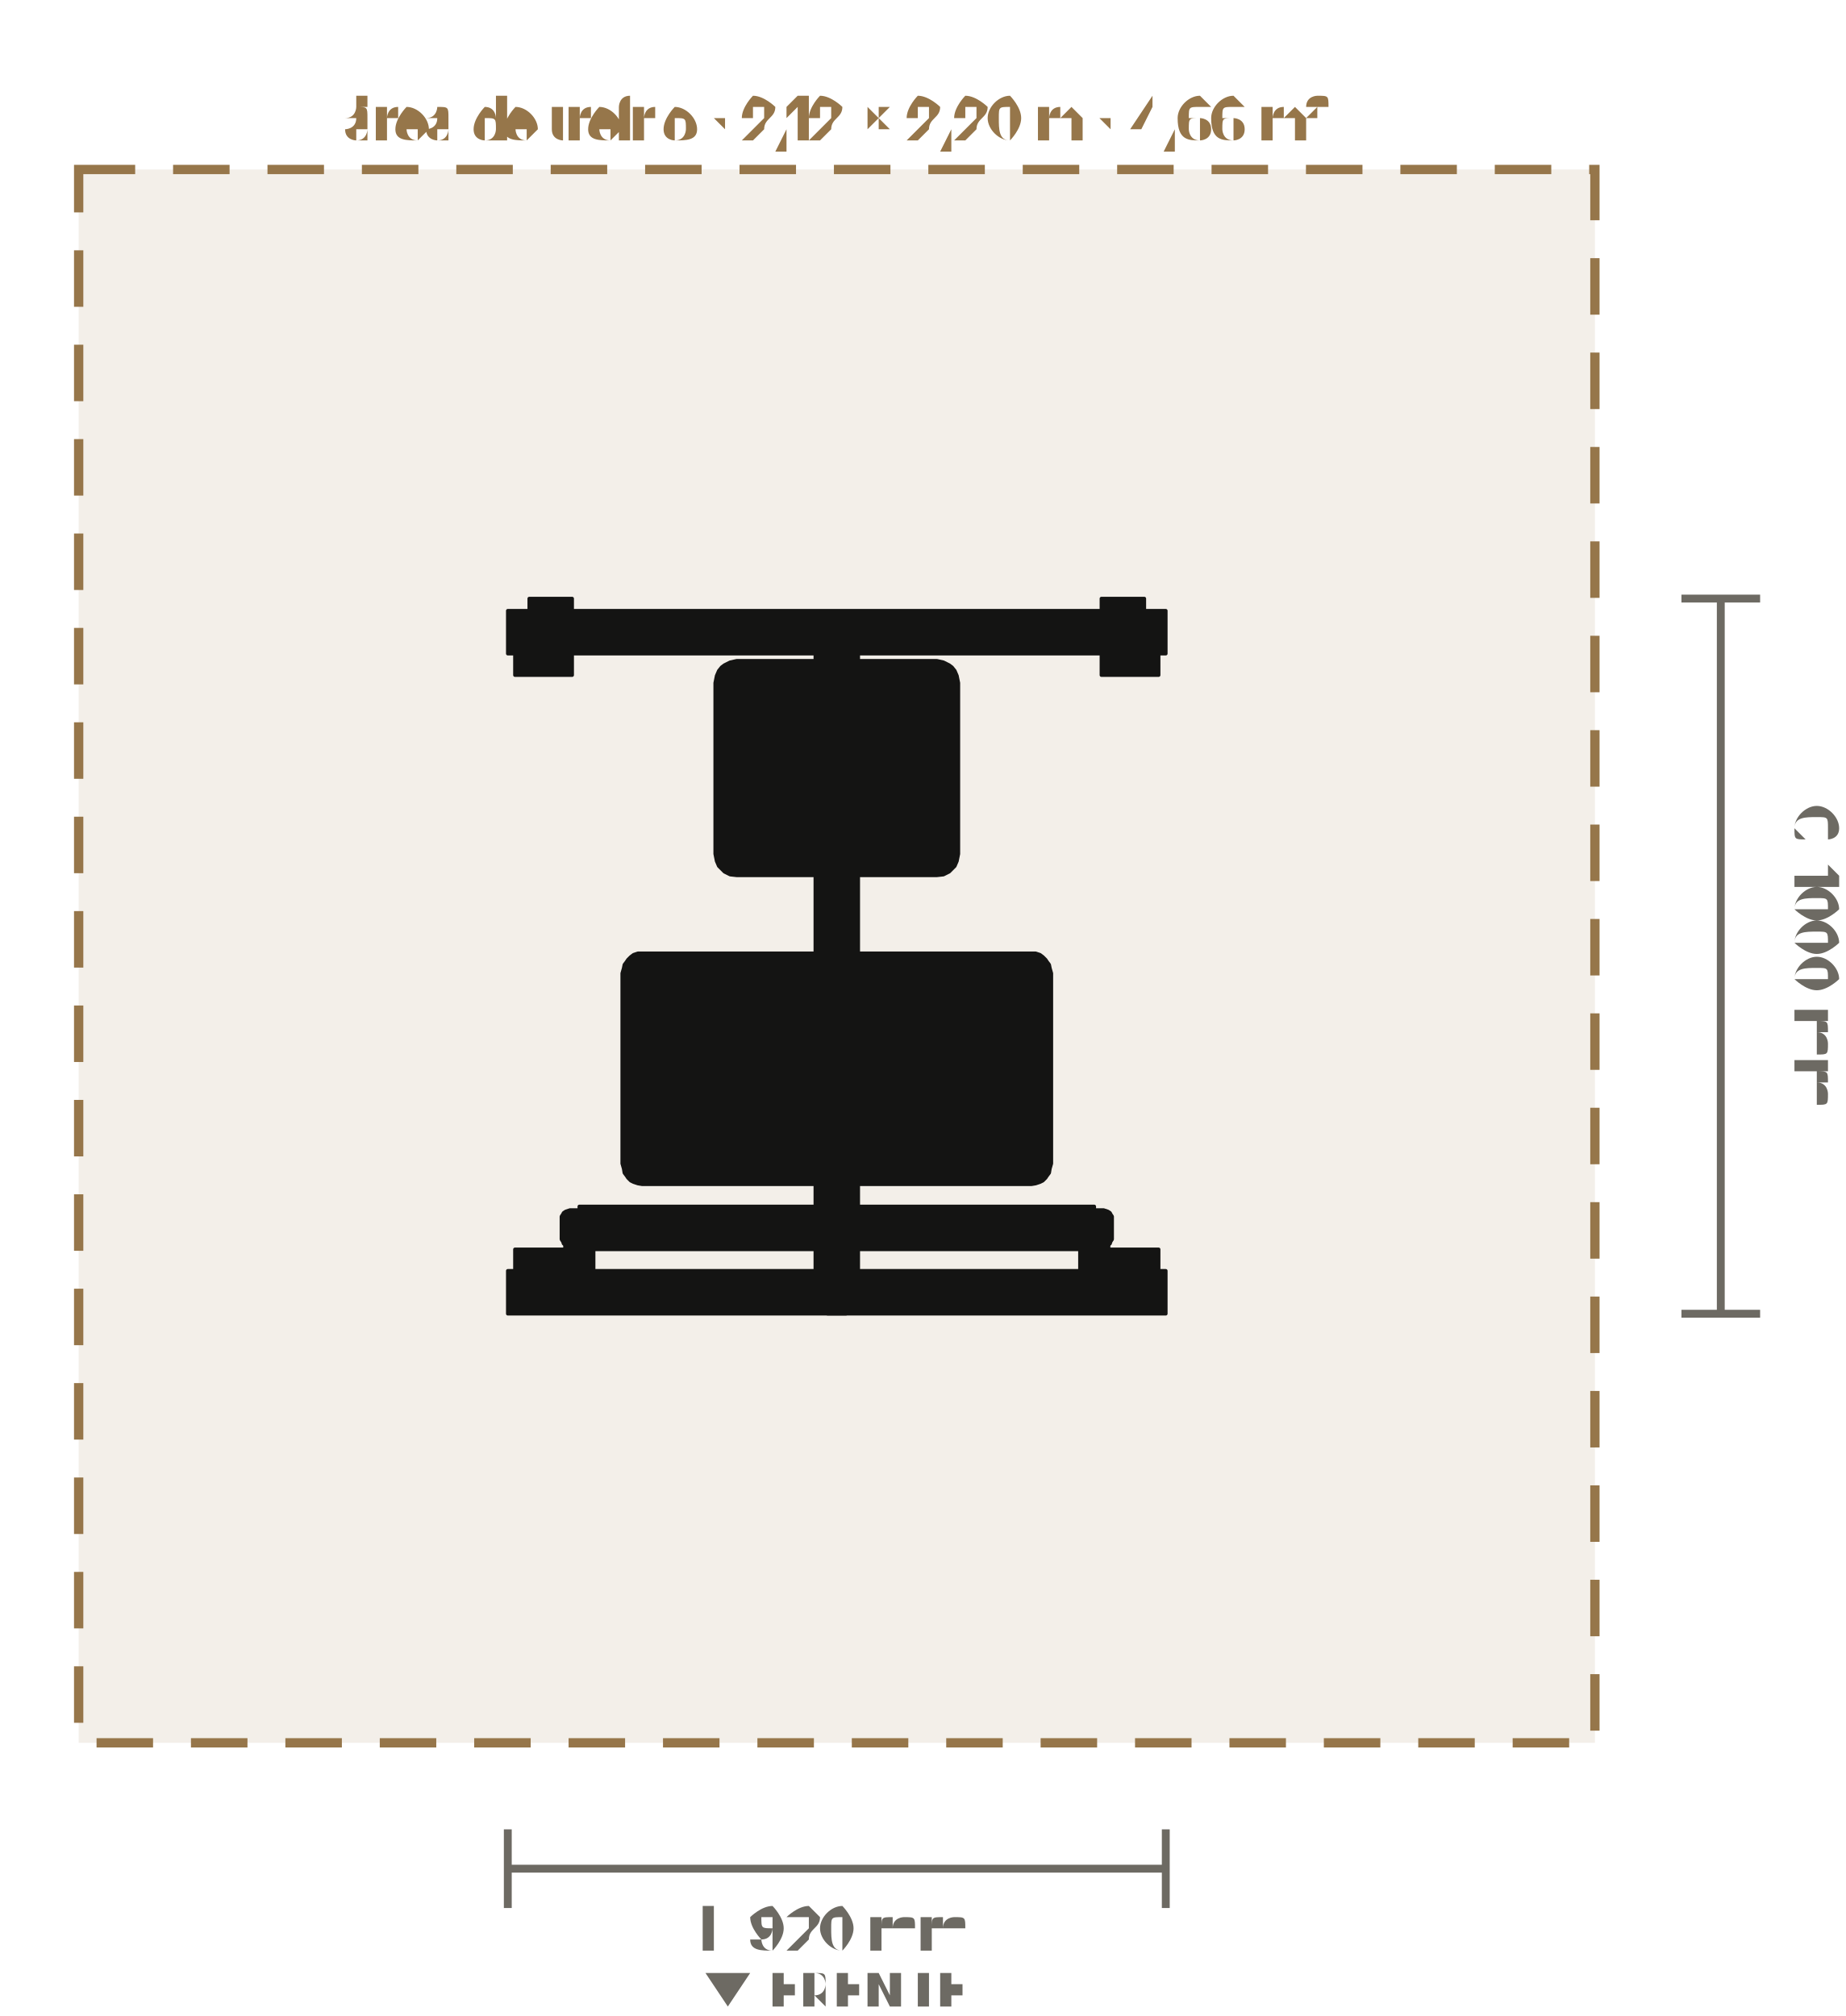
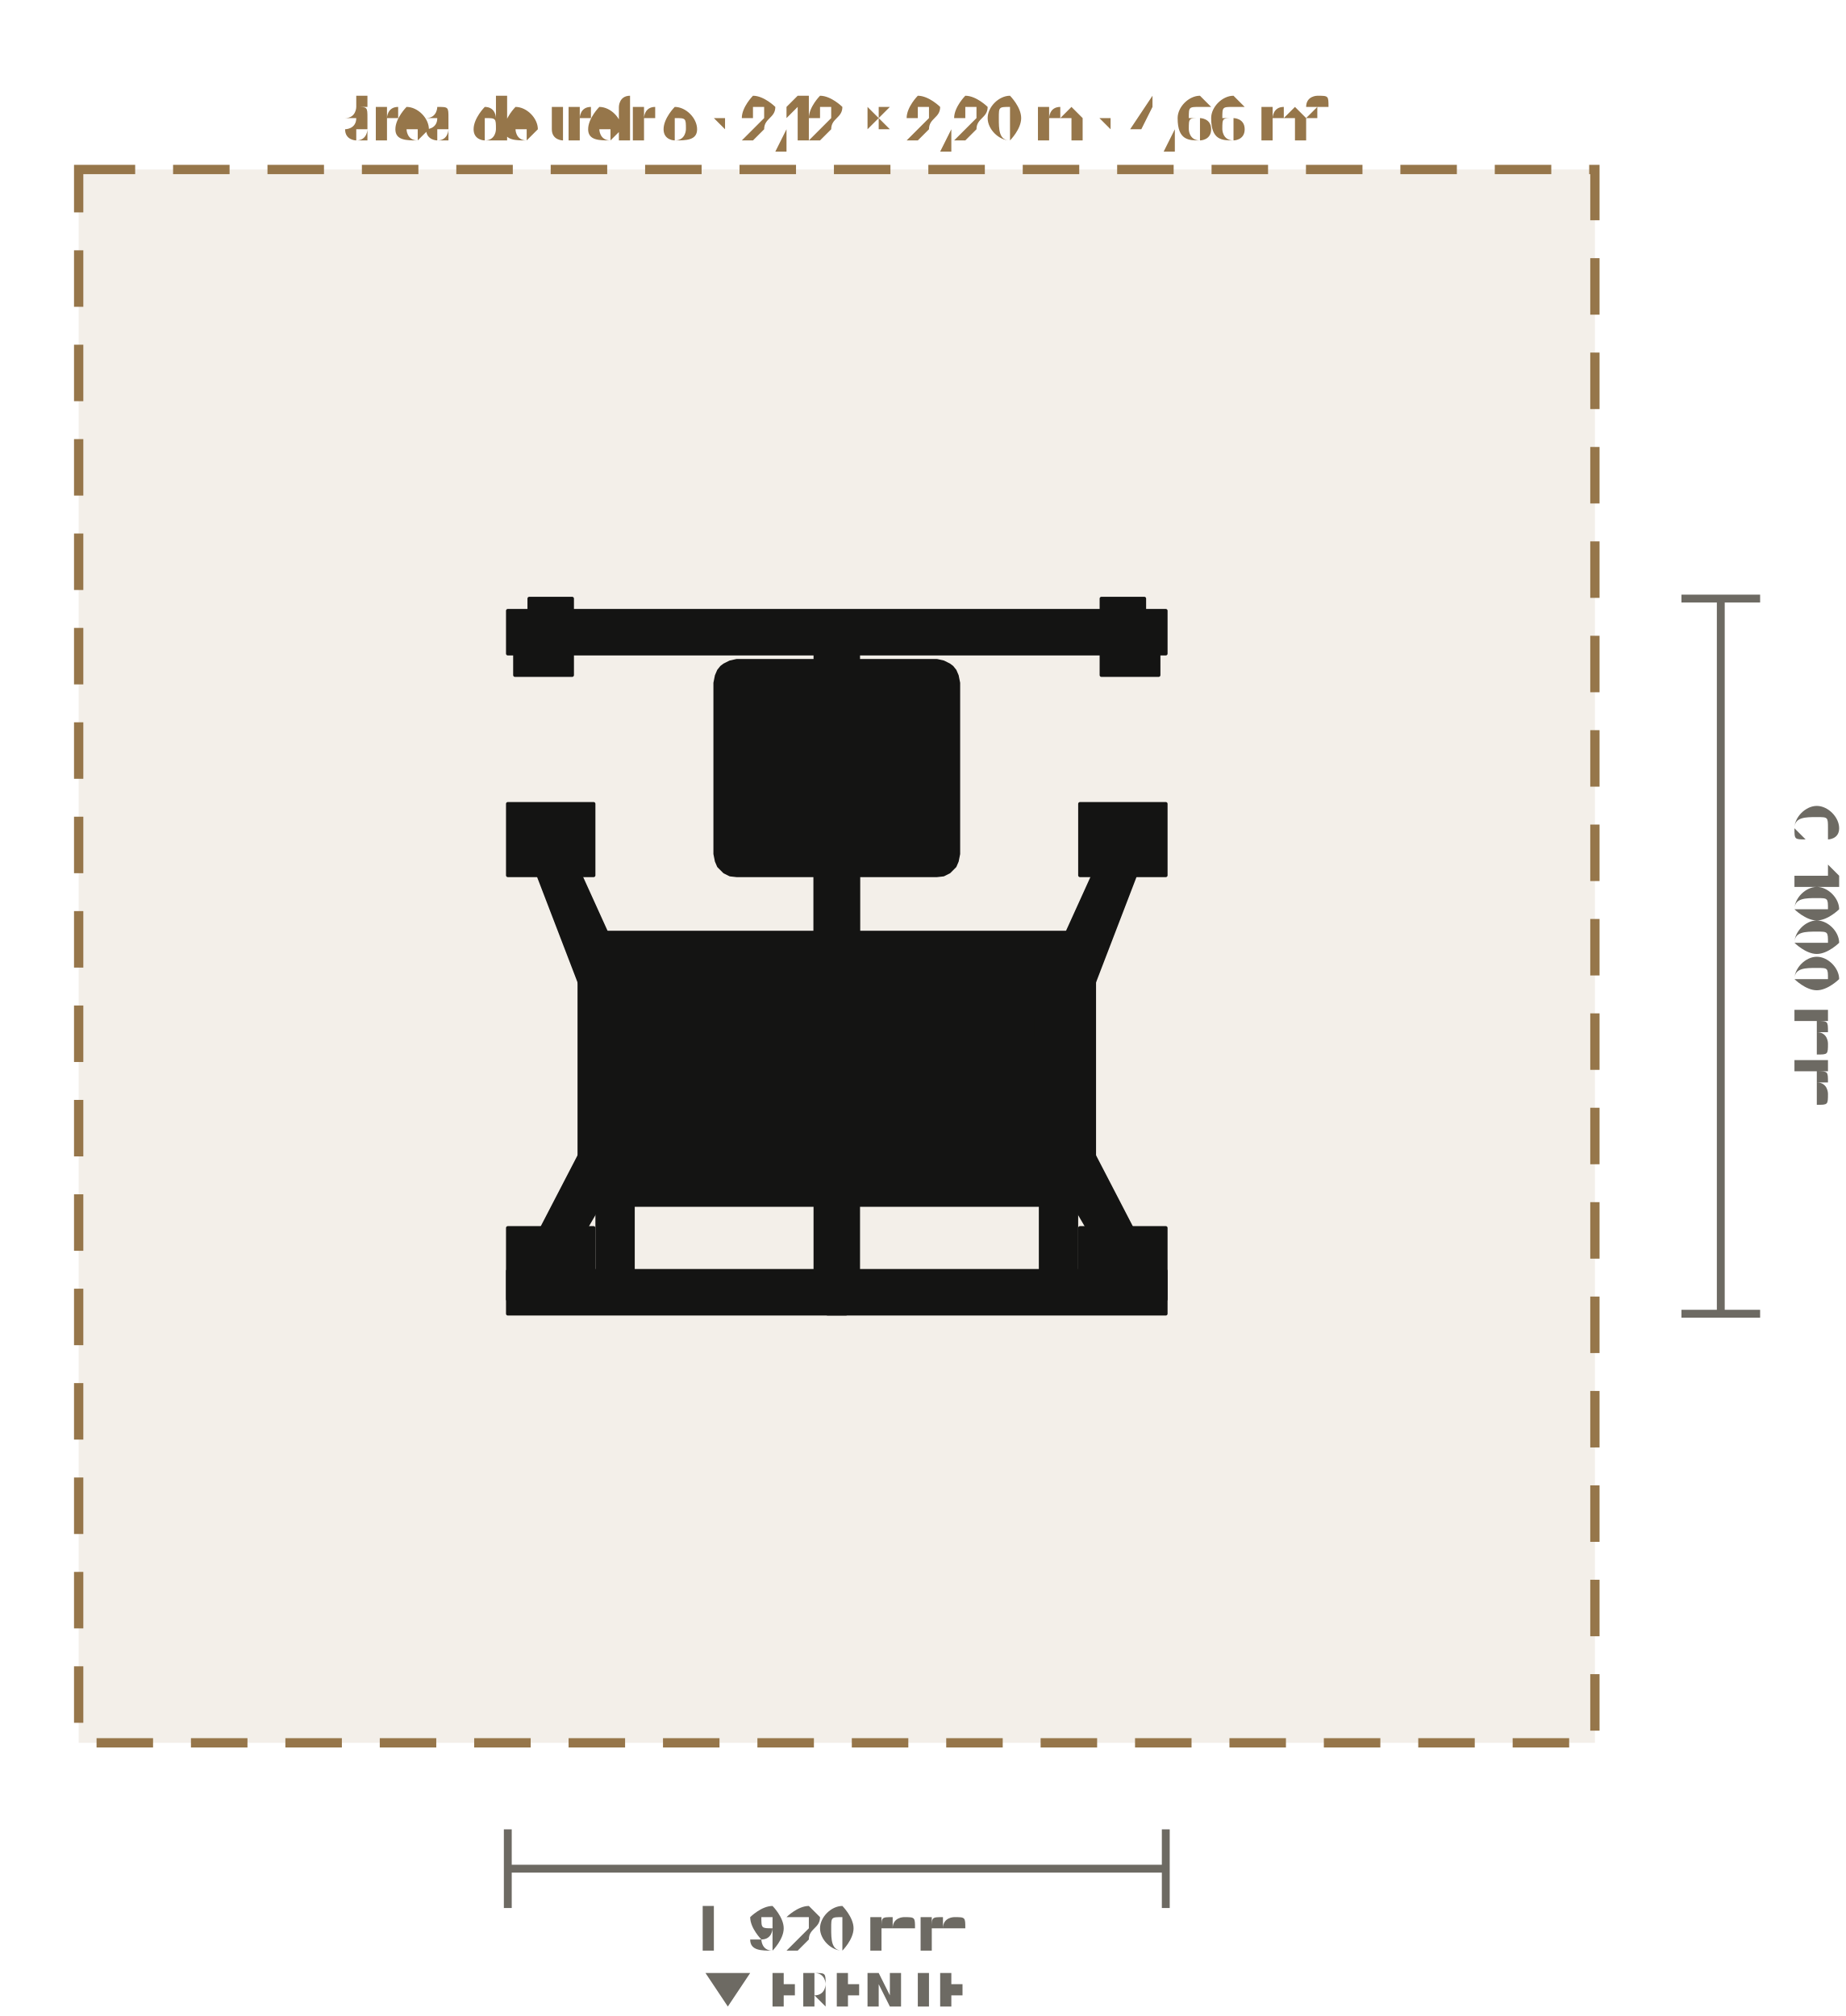
<svg xmlns="http://www.w3.org/2000/svg" viewBox="-1.17 -1.337 2.58 2.819" role="img" aria-label="Planta do Scott Peso Livre (LD-A055): 920 × 1000 mm, com 60 cm de área de treino em volta" data-equipment="LD-A055" data-unit="m">
  <rect class="eq-zone" x="-1.06" y="-1.1" width="2.12" height="2.2" style="fill:#96764a;fill-opacity:.12;stroke:#96764a;stroke-width:0.013;stroke-dasharray:0.079 0.053" />
  <text class="eq-zone-label" x="0" y="-1.14" style="font-family:Barlow,Inter,Arial,sans-serif;font-size:0.075px;fill:#96764a;text-anchor:middle">área de treino · 2,12 × 2,20 m · 4,66 m²</text>
  <g class="eq-parts">
    <polygon class="eq-part" points="-0.03,-0.453 0.03,-0.453 0.03,0.47 -0.03,0.47" style="fill:#141413;stroke:#141413;stroke-width:0.005;stroke-linejoin:round" />
    <polygon class="eq-part" points="-0.46,-0.483 0.46,-0.483 0.46,-0.423 -0.46,-0.423" style="fill:#141413;stroke:#141413;stroke-width:0.005;stroke-linejoin:round" />
    <polygon class="eq-part" points="-0.46,0.44 0.46,0.44 0.46,0.5 -0.46,0.5" style="fill:#141413;stroke:#141413;stroke-width:0.005;stroke-linejoin:round" />
    <polygon class="eq-part" points="-0.45,-0.473 -0.37,-0.473 -0.37,-0.393 -0.45,-0.393" style="fill:#141413;stroke:#141413;stroke-width:0.005;stroke-linejoin:round" />
    <polygon class="eq-part" points="-0.45,0.41 -0.37,0.41 -0.37,0.49 -0.45,0.49" style="fill:#141413;stroke:#141413;stroke-width:0.005;stroke-linejoin:round" />
    <polygon class="eq-part" points="0.37,-0.473 0.45,-0.473 0.45,-0.393 0.37,-0.393" style="fill:#141413;stroke:#141413;stroke-width:0.005;stroke-linejoin:round" />
    <polygon class="eq-part" points="0.37,0.41 0.45,0.41 0.45,0.49 0.37,0.49" style="fill:#141413;stroke:#141413;stroke-width:0.005;stroke-linejoin:round" />
    <polygon class="eq-part" points="-0.43,-0.5 -0.37,-0.5 -0.37,-0.425 -0.43,-0.425" style="fill:#141413;stroke:#141413;stroke-width:0.005;stroke-linejoin:round" />
    <polygon class="eq-part" points="0.37,-0.5 0.43,-0.5 0.43,-0.425 0.37,-0.425" style="fill:#141413;stroke:#141413;stroke-width:0.005;stroke-linejoin:round" />
    <polygon class="eq-part" points="-0.08,0.462 0.08,0.462 0.08,0.498 -0.08,0.498" style="fill:#141413;stroke:#141413;stroke-width:0.005;stroke-linejoin:round" />
    <polygon class="eq-part" points="-0.02,0.46 -0.02,0.457 -0.019,0.455 -0.017,0.453 -0.015,0.452 -0.013,0.451 -0.01,0.45 0.01,0.45 0.013,0.451 0.015,0.452 0.017,0.453 0.019,0.455 0.02,0.457 0.02,0.46 0.02,0.49 0.02,0.493 0.019,0.495 0.017,0.497 0.015,0.499 0.013,0.5 0.01,0.5 -0.01,0.5 -0.013,0.5 -0.015,0.499 -0.017,0.497 -0.019,0.495 -0.02,0.493 -0.02,0.49" style="fill:#141413;stroke:#141413;stroke-width:0.005;stroke-linejoin:round" />
    <polygon class="eq-part" points="-0.03,-0.281 -0.03,-0.284 -0.028,-0.287 -0.026,-0.289 -0.024,-0.291 -0.021,-0.292 -0.018,-0.293 0.018,-0.293 0.021,-0.292 0.024,-0.291 0.026,-0.289 0.028,-0.287 0.03,-0.284 0.03,-0.281 0.03,-0.245 0.03,-0.241 0.028,-0.239 0.026,-0.236 0.024,-0.234 0.021,-0.233 0.018,-0.233 -0.018,-0.233 -0.021,-0.233 -0.024,-0.234 -0.026,-0.236 -0.028,-0.239 -0.03,-0.241 -0.03,-0.245" style="fill:#141413;stroke:#141413;stroke-width:0.005;stroke-linejoin:round" />
    <polygon class="eq-part" points="-0.17,-0.382 -0.168,-0.392 -0.165,-0.399 -0.161,-0.404 -0.157,-0.407 -0.149,-0.411 -0.14,-0.413 0.14,-0.413 0.149,-0.411 0.157,-0.407 0.161,-0.404 0.165,-0.399 0.168,-0.392 0.17,-0.382 0.17,-0.143 0.168,-0.133 0.165,-0.126 0.161,-0.122 0.157,-0.118 0.149,-0.114 0.14,-0.113 -0.14,-0.113 -0.149,-0.114 -0.157,-0.118 -0.161,-0.122 -0.165,-0.126 -0.168,-0.133 -0.17,-0.143" style="fill:#141413;stroke:#141413;stroke-width:0.005;stroke-linejoin:round" />
-     <polygon class="eq-part" points="-0.3,0.024 -0.298,0.017 -0.297,0.012 -0.294,0.008 -0.292,0.005 -0.29,0.003 -0.288,0.001 -0.284,-0.002 -0.278,-0.004 -0.272,-0.004 0.272,-0.004 0.278,-0.004 0.284,-0.002 0.288,0.001 0.29,0.003 0.292,0.005 0.294,0.008 0.297,0.012 0.298,0.017 0.3,0.024 0.3,0.29 0.298,0.297 0.297,0.303 0.294,0.307 0.292,0.31 0.29,0.312 0.288,0.314 0.284,0.316 0.278,0.318 0.272,0.319 -0.272,0.319 -0.278,0.318 -0.284,0.316 -0.288,0.314 -0.29,0.312 -0.292,0.31 -0.294,0.307 -0.297,0.303 -0.298,0.297 -0.3,0.29" style="fill:#141413;stroke:#141413;stroke-width:0.005;stroke-linejoin:round" />
-     <polygon class="eq-part" points="-0.03,0.119 -0.03,0.116 -0.028,0.113 -0.026,0.111 -0.024,0.109 -0.021,0.108 -0.018,0.107 0.018,0.107 0.021,0.108 0.024,0.109 0.026,0.111 0.028,0.113 0.03,0.116 0.03,0.119 0.03,0.225 0.03,0.228 0.028,0.231 0.026,0.234 0.024,0.236 0.021,0.237 0.018,0.237 -0.018,0.237 -0.021,0.237 -0.024,0.236 -0.026,0.234 -0.028,0.231 -0.03,0.228 -0.03,0.225" style="fill:#141413;stroke:#141413;stroke-width:0.005;stroke-linejoin:round" />
-     <polygon class="eq-part" points="-0.385,0.367 -0.385,0.364 -0.383,0.361 -0.382,0.359 -0.379,0.357 -0.376,0.356 -0.373,0.355 -0.347,0.355 -0.344,0.356 -0.341,0.357 -0.339,0.359 -0.337,0.361 -0.335,0.364 -0.335,0.367 -0.335,0.393 -0.335,0.396 -0.337,0.399 -0.339,0.402 -0.341,0.404 -0.344,0.405 -0.347,0.405 -0.373,0.405 -0.376,0.405 -0.379,0.404 -0.382,0.402 -0.383,0.399 -0.385,0.396 -0.385,0.393" style="fill:#141413;stroke:#141413;stroke-width:0.005;stroke-linejoin:round" />
-     <polygon class="eq-part" points="-0.38,0.38 -0.34,0.38 -0.34,0.48 -0.38,0.48" style="fill:#141413;stroke:#141413;stroke-width:0.005;stroke-linejoin:round" />
-     <polygon class="eq-part" points="-0.375,0.472 -0.375,0.47 -0.374,0.469 -0.373,0.467 -0.371,0.466 -0.37,0.465 -0.368,0.465 -0.352,0.465 -0.35,0.465 -0.349,0.466 -0.347,0.467 -0.346,0.469 -0.345,0.47 -0.345,0.472 -0.345,0.488 -0.345,0.49 -0.346,0.492 -0.347,0.493 -0.349,0.494 -0.35,0.495 -0.352,0.495 -0.368,0.495 -0.37,0.495 -0.371,0.494 -0.373,0.493 -0.374,0.492 -0.375,0.49 -0.375,0.488" style="fill:#141413;stroke:#141413;stroke-width:0.005;stroke-linejoin:round" />
-     <polygon class="eq-part" points="0.335,0.367 0.335,0.364 0.337,0.361 0.339,0.359 0.341,0.357 0.344,0.356 0.347,0.355 0.373,0.355 0.376,0.356 0.379,0.357 0.382,0.359 0.383,0.361 0.385,0.364 0.385,0.367 0.385,0.393 0.385,0.396 0.383,0.399 0.382,0.402 0.379,0.404 0.376,0.405 0.373,0.405 0.347,0.405 0.344,0.405 0.341,0.404 0.339,0.402 0.337,0.399 0.335,0.396 0.335,0.393" style="fill:#141413;stroke:#141413;stroke-width:0.005;stroke-linejoin:round" />
-     <polygon class="eq-part" points="0.34,0.38 0.38,0.38 0.38,0.48 0.34,0.48" style="fill:#141413;stroke:#141413;stroke-width:0.005;stroke-linejoin:round" />
-     <polygon class="eq-part" points="0.345,0.472 0.345,0.47 0.346,0.469 0.347,0.467 0.349,0.466 0.35,0.465 0.352,0.465 0.368,0.465 0.37,0.465 0.371,0.466 0.373,0.467 0.374,0.469 0.375,0.47 0.375,0.472 0.375,0.488 0.375,0.49 0.374,0.492 0.373,0.493 0.371,0.494 0.37,0.495 0.368,0.495 0.352,0.495 0.35,0.495 0.349,0.494 0.347,0.493 0.346,0.492 0.345,0.49 0.345,0.488" style="fill:#141413;stroke:#141413;stroke-width:0.005;stroke-linejoin:round" />
-     <polygon class="eq-part" points="-0.36,0.35 0.36,0.35 0.36,0.41 -0.36,0.41" style="fill:#141413;stroke:#141413;stroke-width:0.005;stroke-linejoin:round" />
+     <polygon class="eq-part" points="0.039,-0.285 0.051,-0.285 0.051,-0.24 0.039,-0.24" style="fill:#141413;stroke:#141413;stroke-width:0.005;stroke-linejoin:round" />
+     <polygon class="eq-part" points="-0.03,-0.269 -0.03,-0.27 -0.028,-0.271 -0.026,-0.272 -0.024,-0.272 -0.021,-0.273 -0.018,-0.273 0.018,-0.273 0.021,-0.273 0.024,-0.272 0.026,-0.272 0.028,-0.271 0.03,-0.27 0.03,-0.269 0.03,0.164 0.03,0.165 0.028,0.166 0.026,0.167 0.024,0.167 0.021,0.168 0.018,0.168 -0.018,0.168 -0.021,0.168 -0.024,0.167 -0.026,0.167 -0.028,0.166 -0.03,0.165 -0.03,0.164" style="fill:#141413;stroke:#141413;stroke-width:0.005;stroke-linejoin:round" />
+     <polygon class="eq-part" points="-0.36,0.001 -0.358,-0.008 -0.357,-0.014 -0.353,-0.019 -0.351,-0.023 -0.348,-0.025 -0.345,-0.027 -0.342,-0.029 -0.34,-0.03 -0.335,-0.032 -0.334,-0.033 -0.326,-0.033 0.326,-0.033 0.334,-0.033 0.335,-0.032 0.34,-0.03 0.342,-0.029 0.345,-0.027 0.348,-0.025 0.351,-0.023 0.353,-0.019 0.357,-0.014 0.358,-0.008 0.36,0.001 0.36,0.314 0.358,0.322 0.357,0.329 0.353,0.334 0.351,0.337 0.348,0.34 0.345,0.342 0.342,0.344 0.34,0.345 0.335,0.347 0.334,0.347 0.326,0.348 -0.326,0.348 -0.334,0.347 -0.335,0.347 -0.34,0.345 -0.342,0.344 -0.345,0.342 -0.348,0.34 -0.351,0.337 -0.353,0.334 -0.357,0.329 -0.358,0.322 -0.36,0.314" style="fill:#141413;stroke:#141413;stroke-width:0.005;stroke-linejoin:round" />
+     <polygon class="eq-part" points="-0.444,-0.185 -0.441,-0.19 -0.436,-0.194 -0.412,-0.203 -0.406,-0.204 -0.4,-0.202 -0.397,-0.198 -0.299,0.018 -0.275,0.079 -0.274,0.085 -0.274,0.114 -0.276,0.12 -0.281,0.124 -0.305,0.133 -0.311,0.134 -0.314,0.134 -0.32,0.132 -0.323,0.127 -0.331,0.112 -0.342,0.084 -0.362,0.031 -0.443,-0.18" style="fill:#141413;stroke:#141413;stroke-width:0.005;stroke-linejoin:round" />
+     <polygon class="eq-part" points="-0.447,0.451 -0.446,0.445 -0.361,0.281 -0.333,0.228 -0.324,0.211 -0.319,0.202 -0.314,0.197 -0.312,0.196 -0.306,0.194 -0.3,0.196 -0.278,0.208 -0.273,0.212 -0.271,0.218 -0.271,0.234 -0.273,0.24 -0.303,0.298 -0.402,0.468 -0.405,0.472 -0.411,0.474 -0.417,0.472 -0.44,0.46 -0.445,0.456" style="fill:#141413;stroke:#141413;stroke-width:0.005;stroke-linejoin:round" />
+     <polygon class="eq-part" points="-0.335,0.037 -0.285,0.037 -0.285,0.277 -0.335,0.277" style="fill:#141413;stroke:#141413;stroke-width:0.005;stroke-linejoin:round" />
+     <polygon class="eq-part" points="-0.46,-0.213 -0.34,-0.213 -0.34,-0.113 -0.46,-0.113" style="fill:#141413;stroke:#141413;stroke-width:0.005;stroke-linejoin:round" />
+     <polygon class="eq-part" points="-0.46,0.38 -0.34,0.38 -0.34,0.48 -0.46,0.48" style="fill:#141413;stroke:#141413;stroke-width:0.005;stroke-linejoin:round" />
+     <polygon class="eq-part" points="0.274,0.085 0.275,0.079 0.299,0.018 0.397,-0.198 0.4,-0.202 0.406,-0.204 0.412,-0.203 0.436,-0.194 0.441,-0.19 0.444,-0.185 0.443,-0.18 0.362,0.031 0.342,0.084 0.331,0.112 0.323,0.127 0.32,0.132 0.314,0.134 0.311,0.134 0.305,0.133 0.281,0.124 0.276,0.12 0.274,0.114" style="fill:#141413;stroke:#141413;stroke-width:0.005;stroke-linejoin:round" />
+     <polygon class="eq-part" points="0.271,0.234 0.271,0.218 0.273,0.212 0.278,0.208 0.3,0.196 0.306,0.194 0.312,0.196 0.314,0.197 0.319,0.202 0.324,0.211 0.333,0.228 0.361,0.281 0.446,0.445 0.447,0.451 0.445,0.456 0.44,0.46 0.417,0.472 0.411,0.474 0.405,0.472 0.402,0.468 0.303,0.298 0.273,0.24" style="fill:#141413;stroke:#141413;stroke-width:0.005;stroke-linejoin:round" />
+     <polygon class="eq-part" points="0.285,0.037 0.335,0.037 0.335,0.277 0.285,0.277" style="fill:#141413;stroke:#141413;stroke-width:0.005;stroke-linejoin:round" />
+     <polygon class="eq-part" points="0.34,-0.213 0.46,-0.213 0.46,-0.113 0.34,-0.113" style="fill:#141413;stroke:#141413;stroke-width:0.005;stroke-linejoin:round" />
+     <polygon class="eq-part" points="0.34,0.38 0.46,0.38 0.46,0.48 0.34,0.48" style="fill:#141413;stroke:#141413;stroke-width:0.005;stroke-linejoin:round" />
+     <polygon class="eq-part" points="-0.31,0.132 0.31,0.132 0.31,0.182 -0.31,0.182" style="fill:#141413;stroke:#141413;stroke-width:0.005;stroke-linejoin:round" />
+     <polygon class="eq-part" points="-0.31,0.132 0.31,0.132 0.31,0.182 -0.31,0.182" style="fill:#141413;stroke:#141413;stroke-width:0.005;stroke-linejoin:round" />
+     <polygon class="eq-part" points="-0.335,0.257 -0.285,0.257 -0.285,0.46 -0.335,0.46" style="fill:#141413;stroke:#141413;stroke-width:0.005;stroke-linejoin:round" />
+     <polygon class="eq-part" points="-0.328,0.451 -0.327,0.449 -0.326,0.447 -0.325,0.445 -0.323,0.444 -0.321,0.443 -0.319,0.443 -0.301,0.443 -0.299,0.443 -0.297,0.444 -0.295,0.445 -0.294,0.447 -0.293,0.449 -0.292,0.451 -0.292,0.469 -0.293,0.471 -0.294,0.473 -0.295,0.475 -0.297,0.476 -0.299,0.477 -0.301,0.478 -0.319,0.478 -0.321,0.477 -0.323,0.476 -0.325,0.475 -0.326,0.473 -0.327,0.471 -0.328,0.469" style="fill:#141413;stroke:#141413;stroke-width:0.005;stroke-linejoin:round" />
+     <polygon class="eq-part" points="0.285,0.257 0.335,0.257 0.335,0.46 0.285,0.46" style="fill:#141413;stroke:#141413;stroke-width:0.005;stroke-linejoin:round" />
+     <polygon class="eq-part" points="0.292,0.451 0.293,0.449 0.294,0.447 0.295,0.445 0.297,0.444 0.299,0.443 0.301,0.443 0.319,0.443 0.321,0.443 0.323,0.444 0.325,0.445 0.326,0.447 0.327,0.449 0.328,0.451 0.328,0.469 0.327,0.471 0.326,0.473 0.325,0.475 0.323,0.476 0.321,0.477 0.319,0.478 0.301,0.478 0.299,0.477 0.297,0.476 0.295,0.475 0.294,0.473 0.293,0.471 0.292,0.469" style="fill:#141413;stroke:#141413;stroke-width:0.005;stroke-linejoin:round" />
  </g>
  <line class="eq-dim" x1="-0.46" y1="1.276" x2="0.46" y2="1.276" style="stroke:#6d6a63;stroke-width:0.011" />
  <line class="eq-dim" x1="-0.46" y1="1.221" x2="-0.46" y2="1.331" style="stroke:#6d6a63;stroke-width:0.011" />
  <line class="eq-dim" x1="0.46" y1="1.221" x2="0.46" y2="1.331" style="stroke:#6d6a63;stroke-width:0.011" />
  <text class="eq-text" x="0" y="1.387" style="font-family:Barlow,Inter,Arial,sans-serif;font-size:0.079px;fill:#6d6a63;text-anchor:middle">L 920 mm</text>
  <line class="eq-dim" x1="1.236" y1="-0.5" x2="1.236" y2="0.5" style="stroke:#6d6a63;stroke-width:0.011" />
  <line class="eq-dim" x1="1.181" y1="-0.5" x2="1.291" y2="-0.5" style="stroke:#6d6a63;stroke-width:0.011" />
  <line class="eq-dim" x1="1.181" y1="0.5" x2="1.291" y2="0.5" style="stroke:#6d6a63;stroke-width:0.011" />
  <text class="eq-text" x="1.339" y="0" transform="rotate(90 1.339 0)" style="font-family:Barlow,Inter,Arial,sans-serif;font-size:0.079px;fill:#6d6a63;text-anchor:middle">C 1000 mm</text>
  <text class="eq-text" x="0" y="1.466" style="font-family:Barlow,Inter,Arial,sans-serif;font-size:0.079px;fill:#6d6a63;text-anchor:middle;font-size:0.063px;letter-spacing:.1em">▼ FRENTE</text>
</svg>
